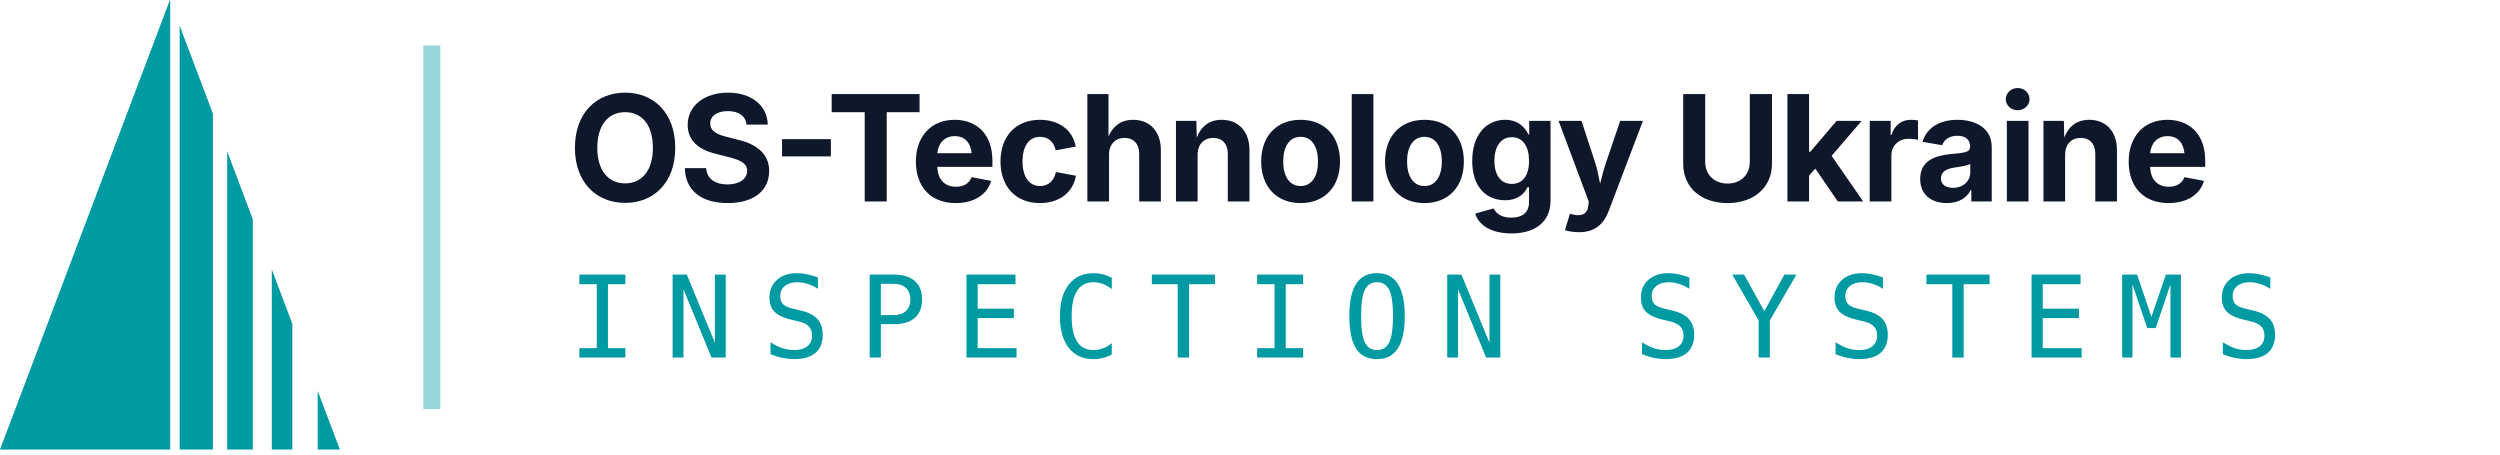
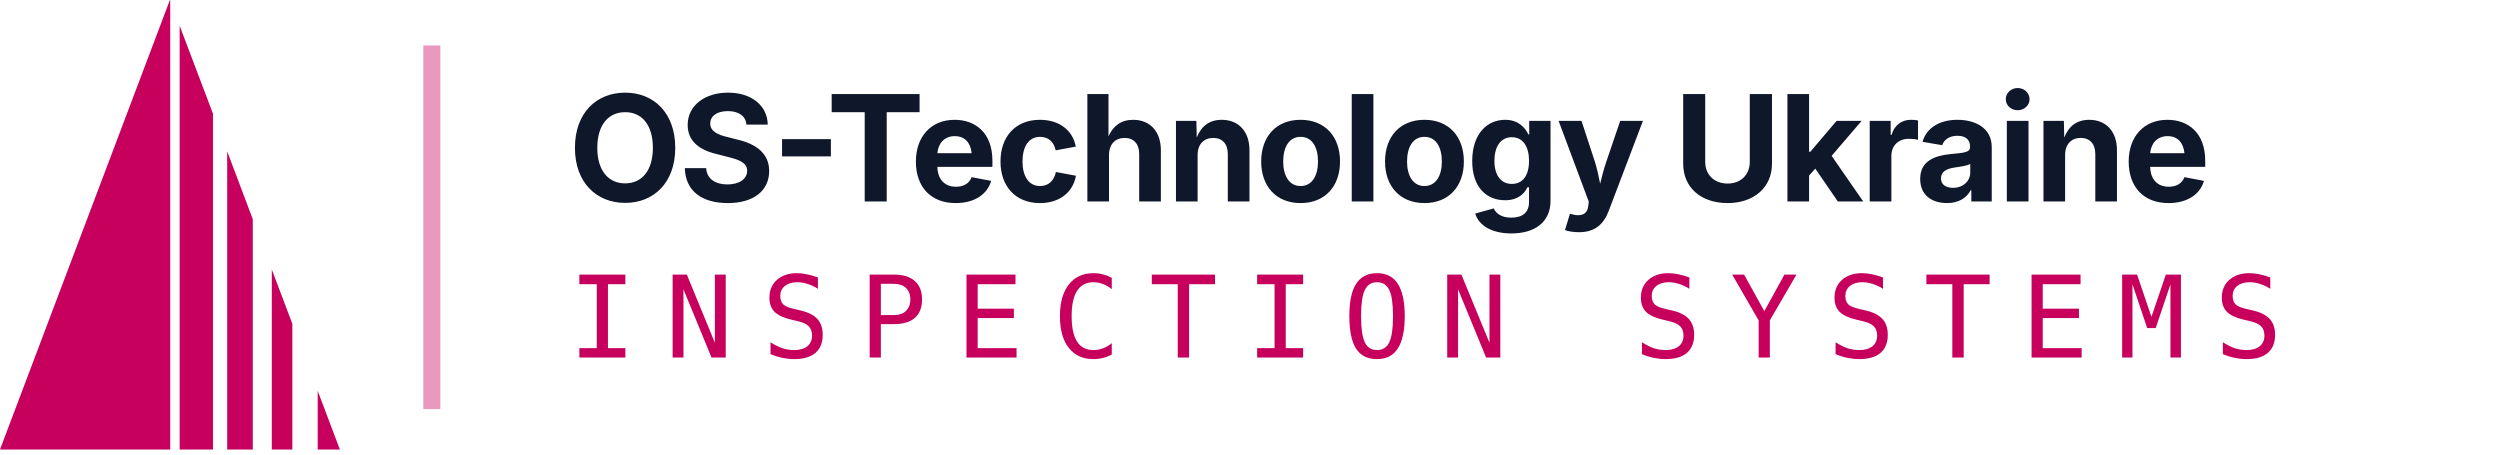
<svg xmlns="http://www.w3.org/2000/svg" width="220" height="40" fill="none" viewBox="0 0 220 40">
-   <path fill="#009AA3" d="m25.727 28.495-1.809-4.784v15.846h1.809V28.495ZM15.81 39.557h2.931V10.004L15.81 2.267v37.29Zm6.435-20.272-2.252-5.964v26.236h2.252V19.285Zm5.713 15.109v5.163h1.952l-1.952-5.163ZM14.98.057h-.007L14.951 0 0 39.557h14.98V.057Z" />
-   <line x1="38" y1="4" x2="38" y2="36" stroke="#009AA3" stroke-width="1.5" stroke-opacity="0.4" />
+   <path fill="#c6005c" d="m25.727 28.495-1.809-4.784v15.846h1.809V28.495ZM15.81 39.557h2.931V10.004L15.81 2.267v37.29Zm6.435-20.272-2.252-5.964v26.236h2.252V19.285Zm5.713 15.109v5.163h1.952l-1.952-5.163ZM14.98.057h-.007L14.951 0 0 39.557h14.98V.057Z" />
+   <line x1="38" y1="4" x2="38" y2="36" stroke="#c6005c" stroke-width="1.5" stroke-opacity="0.4" />
  <text x="50" y="13" dominant-baseline="central" font-family="system-ui,-apple-system,sans-serif" font-size="13" font-weight="700" fill="#0f172a" letter-spacing="-0.3">OS-Technology Ukraine</text>
-   <text x="50" y="28" dominant-baseline="central" font-family="ui-monospace,monospace" font-size="10" font-weight="500" fill="#009AA3" letter-spacing="2.5">INSPECTION SYSTEMS</text>
+   <text x="50" y="28" dominant-baseline="central" font-family="ui-monospace,monospace" font-size="10" font-weight="500" fill="#c6005c" letter-spacing="2.5">INSPECTION SYSTEMS</text>
</svg>
